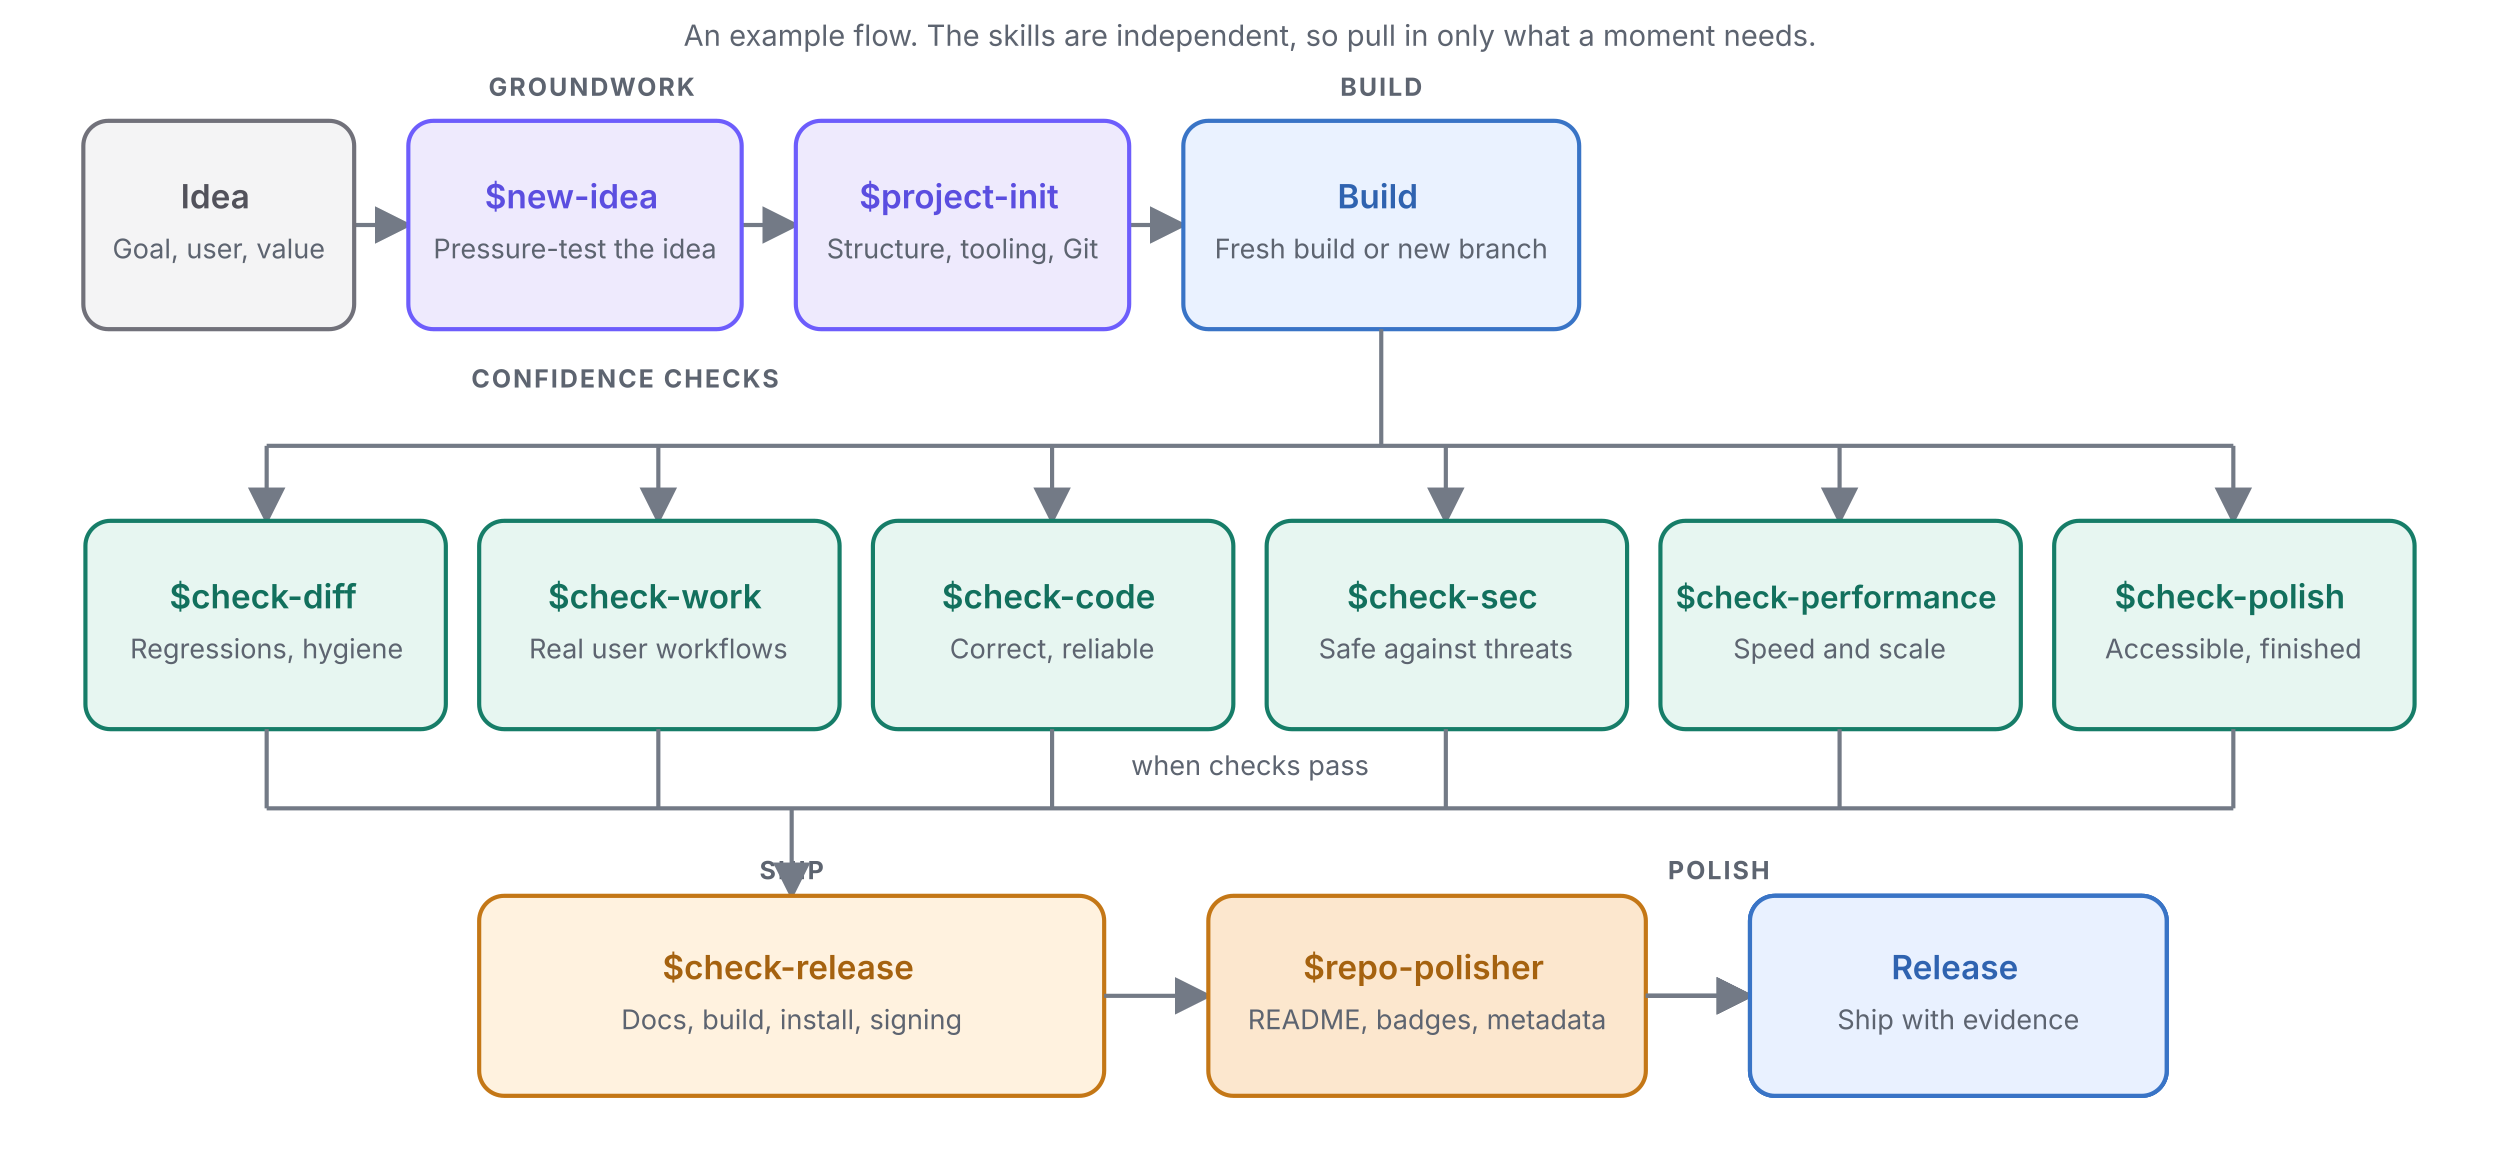
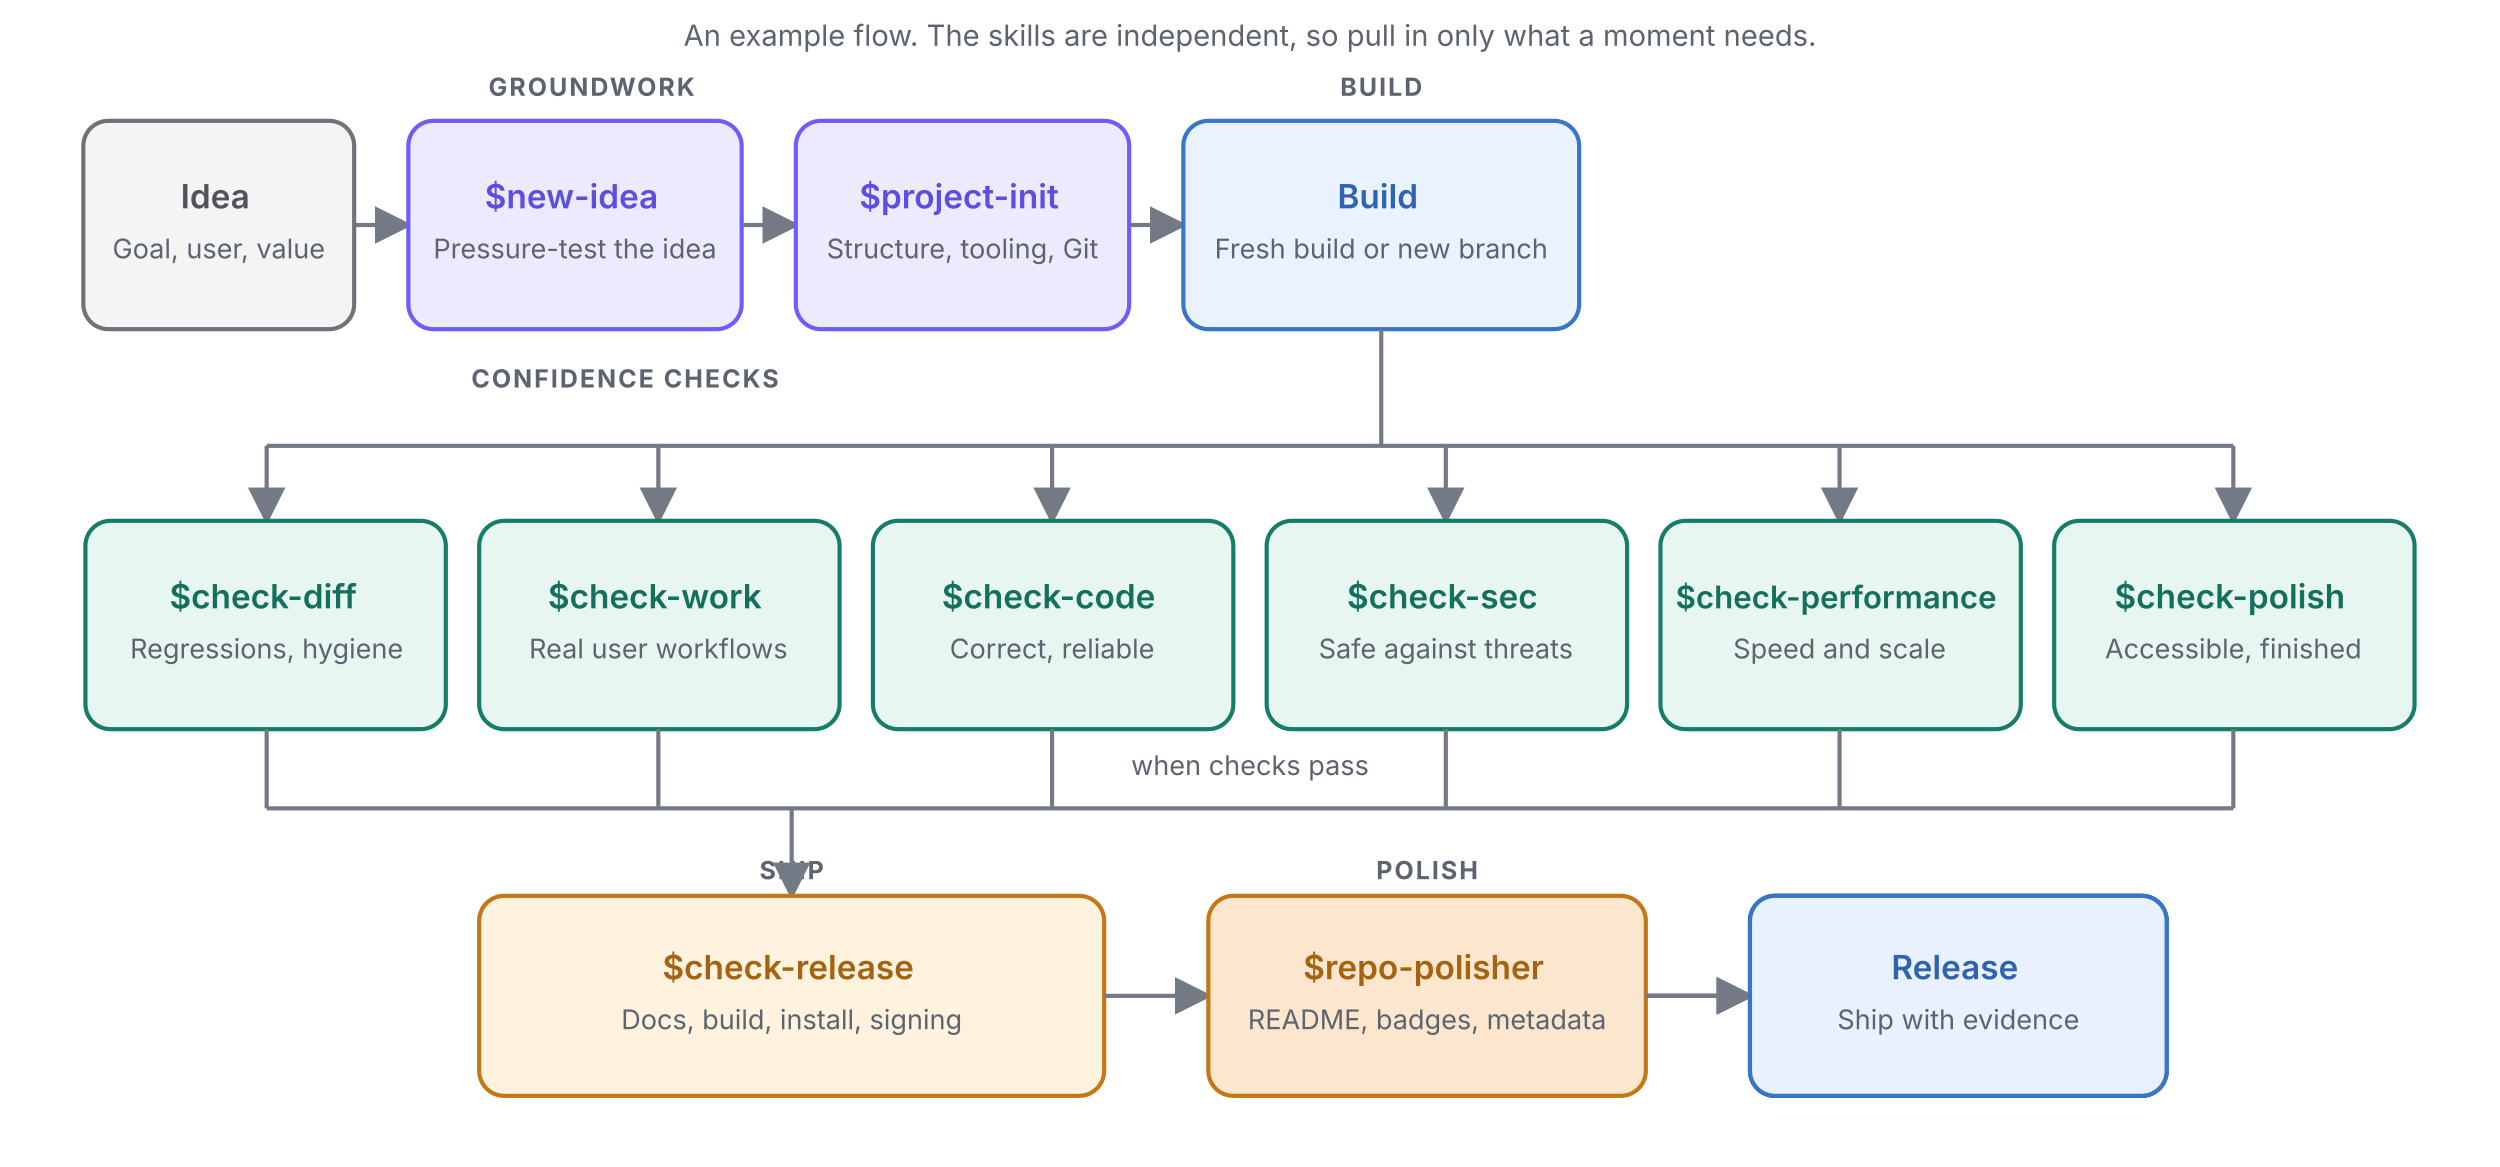
<svg xmlns="http://www.w3.org/2000/svg" viewBox="0 0 1200 560" role="img" aria-labelledby="title desc">
  <style>
    text { font-family: Inter, ui-sans-serif, system-ui, sans-serif; fill: #20232a; text-anchor: middle; }
    .step, .skill { font-weight: 600; font-size: 16px; }
    .detail { font-weight: 400; font-size: 13px; fill: #5d6470; }
    .sub { font-weight: 400; font-size: 14px; fill: #5d6470; }
    .group { font-weight: 700; font-size: 12px; fill: #5d6470; letter-spacing: 0.08em; }
    .node { stroke-width: 2; }
    .idea { fill: #f4f4f5; stroke: #71717a; }
    .start { fill: #eeeafd; stroke: #6d5dfc; }
    .build { fill: #eaf2ff; stroke: #3974c6; }
    .check { fill: #e7f6f1; stroke: #167d68; }
    .gate { fill: #fff2df; stroke: #c47716; }
    .release { fill: #e9f1ff; stroke: #3974c6; }
    .polish { fill: #fce7ce; stroke: #c47716; }
    .n-idea { fill: #52525b; }
    .n-start { fill: #5b4ee0; }
    .n-build { fill: #2f63b0; }
    .n-check { fill: #12705d; }
    .n-gate { fill: #a5620f; }
    .n-release { fill: #2f63b0; }
    .n-polish { fill: #a5620f; }
    .edge { fill: none; stroke: #737a86; stroke-width: 2; marker-end: url(#arrow); }
    .branch { fill: none; stroke: #737a86; stroke-width: 2; }
    @media (prefers-color-scheme: dark) {
      text { fill: #f2f3f5; }
      .detail, .group, .sub { fill: #bcc1ca; }
      .idea { fill: #292a2f; stroke: #a1a1aa; }
      .start { fill: #302a50; stroke: #9b8cff; }
      .build, .release { fill: #203555; stroke: #73a7ee; }
      .check { fill: #193d35; stroke: #46b596; }
      .gate, .polish { fill: #4a351b; stroke: #e1a34d; }
      .n-idea { fill: #d4d4d8; }
      .n-start { fill: #b3a6ff; }
      .n-build, .n-release { fill: #8fbaf0; }
      .n-check { fill: #5cc7a8; }
      .n-gate, .n-polish { fill: #eab866; }
      .edge, .branch { stroke: #aeb4bd; }
    }
  </style>
  <defs>
    <marker id="arrow" markerWidth="9" markerHeight="9" refX="8" refY="4.5" orient="auto">
      <path d="M0 0L9 4.5L0 9Z" fill="#737a86" />
    </marker>
  </defs>
  <text class="sub" x="600" y="22">An example flow. The skills are independent, so pull in only what a moment needs.</text>
  <text class="group" x="284" y="46">GROUNDWORK</text>
  <text class="group" x="663" y="46">BUILD</text>
  <path class="edge" d="M170 108H196" />
  <path class="edge" d="M356 108H382" />
  <path class="edge" d="M542 108H568" />
  <rect class="node idea" x="40" y="58" width="130" height="100" rx="12" />
  <text x="105" y="100">
    <tspan class="step n-idea" x="105">Idea</tspan>
    <tspan class="detail" x="105" dy="24">Goal, user, value</tspan>
  </text>
  <rect class="node start" x="196" y="58" width="160" height="100" rx="12" />
  <text x="276" y="100">
    <tspan class="skill n-start" x="276">$new-idea</tspan>
    <tspan class="detail" x="276" dy="24">Pressure-test the idea</tspan>
  </text>
  <rect class="node start" x="382" y="58" width="160" height="100" rx="12" />
  <text x="462" y="100">
    <tspan class="skill n-start" x="462">$project-init</tspan>
    <tspan class="detail" x="462" dy="24">Structure, tooling, Git</tspan>
  </text>
  <rect class="node build" x="568" y="58" width="190" height="100" rx="12" />
  <text x="663" y="100">
    <tspan class="step n-build" x="663">Build</tspan>
    <tspan class="detail" x="663" dy="24">Fresh build or new branch</tspan>
  </text>
  <path class="branch" d="M663 158V214" />
  <path class="branch" d="M128 214H1072" />
  <path class="edge" d="M128 214V250" />
  <path class="edge" d="M316 214V250" />
  <path class="edge" d="M505 214V250" />
  <path class="edge" d="M694 214V250" />
  <path class="edge" d="M883 214V250" />
  <path class="edge" d="M1072 214V250" />
  <text class="group" x="300" y="186">CONFIDENCE CHECKS</text>
  <rect class="node check" x="41" y="250" width="173" height="100" rx="12" />
  <text x="128" y="292">
    <tspan class="skill n-check" x="128">$check-diff</tspan>
    <tspan class="detail" x="128" dy="24">Regressions, hygiene</tspan>
  </text>
  <rect class="node check" x="230" y="250" width="173" height="100" rx="12" />
  <text x="316" y="292">
    <tspan class="skill n-check" x="316">$check-work</tspan>
    <tspan class="detail" x="316" dy="24">Real user workflows</tspan>
  </text>
  <rect class="node check" x="419" y="250" width="173" height="100" rx="12" />
  <text x="505" y="292">
    <tspan class="skill n-check" x="505">$check-code</tspan>
    <tspan class="detail" x="505" dy="24">Correct, reliable</tspan>
  </text>
  <rect class="node check" x="608" y="250" width="173" height="100" rx="12" />
  <text x="694" y="292">
    <tspan class="skill n-check" x="694">$check-sec</tspan>
    <tspan class="detail" x="694" dy="24">Safe against threats</tspan>
  </text>
  <rect class="node check" x="797" y="250" width="173" height="100" rx="12" />
  <text x="883" y="292">
    <tspan class="skill n-check" x="883" style="font-size:15px">$check-performance</tspan>
    <tspan class="detail" x="883" dy="24">Speed and scale</tspan>
  </text>
  <rect class="node check" x="986" y="250" width="173" height="100" rx="12" />
  <text x="1072" y="292">
    <tspan class="skill n-check" x="1072">$check-polish</tspan>
    <tspan class="detail" x="1072" dy="24">Accessible, finished</tspan>
  </text>
  <text class="detail" x="600" y="372">when checks pass</text>
  <path class="branch" d="M128 350V388" />
  <path class="branch" d="M316 350V388" />
  <path class="branch" d="M505 350V388" />
  <path class="branch" d="M694 350V388" />
  <path class="branch" d="M883 350V388" />
  <path class="branch" d="M1072 350V388" />
  <path class="branch" d="M128 388H1072" />
  <text class="group" x="380" y="422">SHIP</text>
-   <text class="group" x="825" y="422">POLISH</text>
+   <text class="group" x="685" y="422">POLISH</text>
  <path class="edge" d="M380 388V430" />
  <rect class="node gate" x="230" y="430" width="300" height="96" rx="12" />
  <text x="380" y="470">
    <tspan class="skill n-gate" x="380">$check-release</tspan>
    <tspan class="detail" x="380" dy="24">Docs, build, install, signing</tspan>
  </text>
  <path class="edge" d="M530 478H580" />
  <rect class="node polish" x="580" y="430" width="210" height="96" rx="12" />
  <text x="685" y="470">
    <tspan class="skill n-polish" x="685">$repo-polisher</tspan>
    <tspan class="detail" x="685" dy="24">README, badges, metadata</tspan>
  </text>
  <path class="edge" d="M790 478H840" />
  <rect class="node release" x="840" y="430" width="200" height="96" rx="12" />
  <text x="940" y="470">
    <tspan class="step n-release" x="940">Release</tspan>
    <tspan class="detail" x="940" dy="24">Ship with evidence</tspan>
  </text>
  <path class="edge" d="M790 478H840" />
  <rect class="node release" x="840" y="430" width="200" height="96" rx="12" />
  <text x="940" y="470">
    <tspan class="step n-release" x="940">Release</tspan>
    <tspan class="detail" x="940" dy="24">Ship with evidence</tspan>
  </text>
  <path class="edge" d="M790 478H840" />
  <rect class="node release" x="840" y="430" width="200" height="96" rx="12" />
  <text x="940" y="470">
    <tspan class="step n-release" x="940">Release</tspan>
    <tspan class="detail" x="940" dy="24">Ship with evidence</tspan>
  </text>
</svg>
